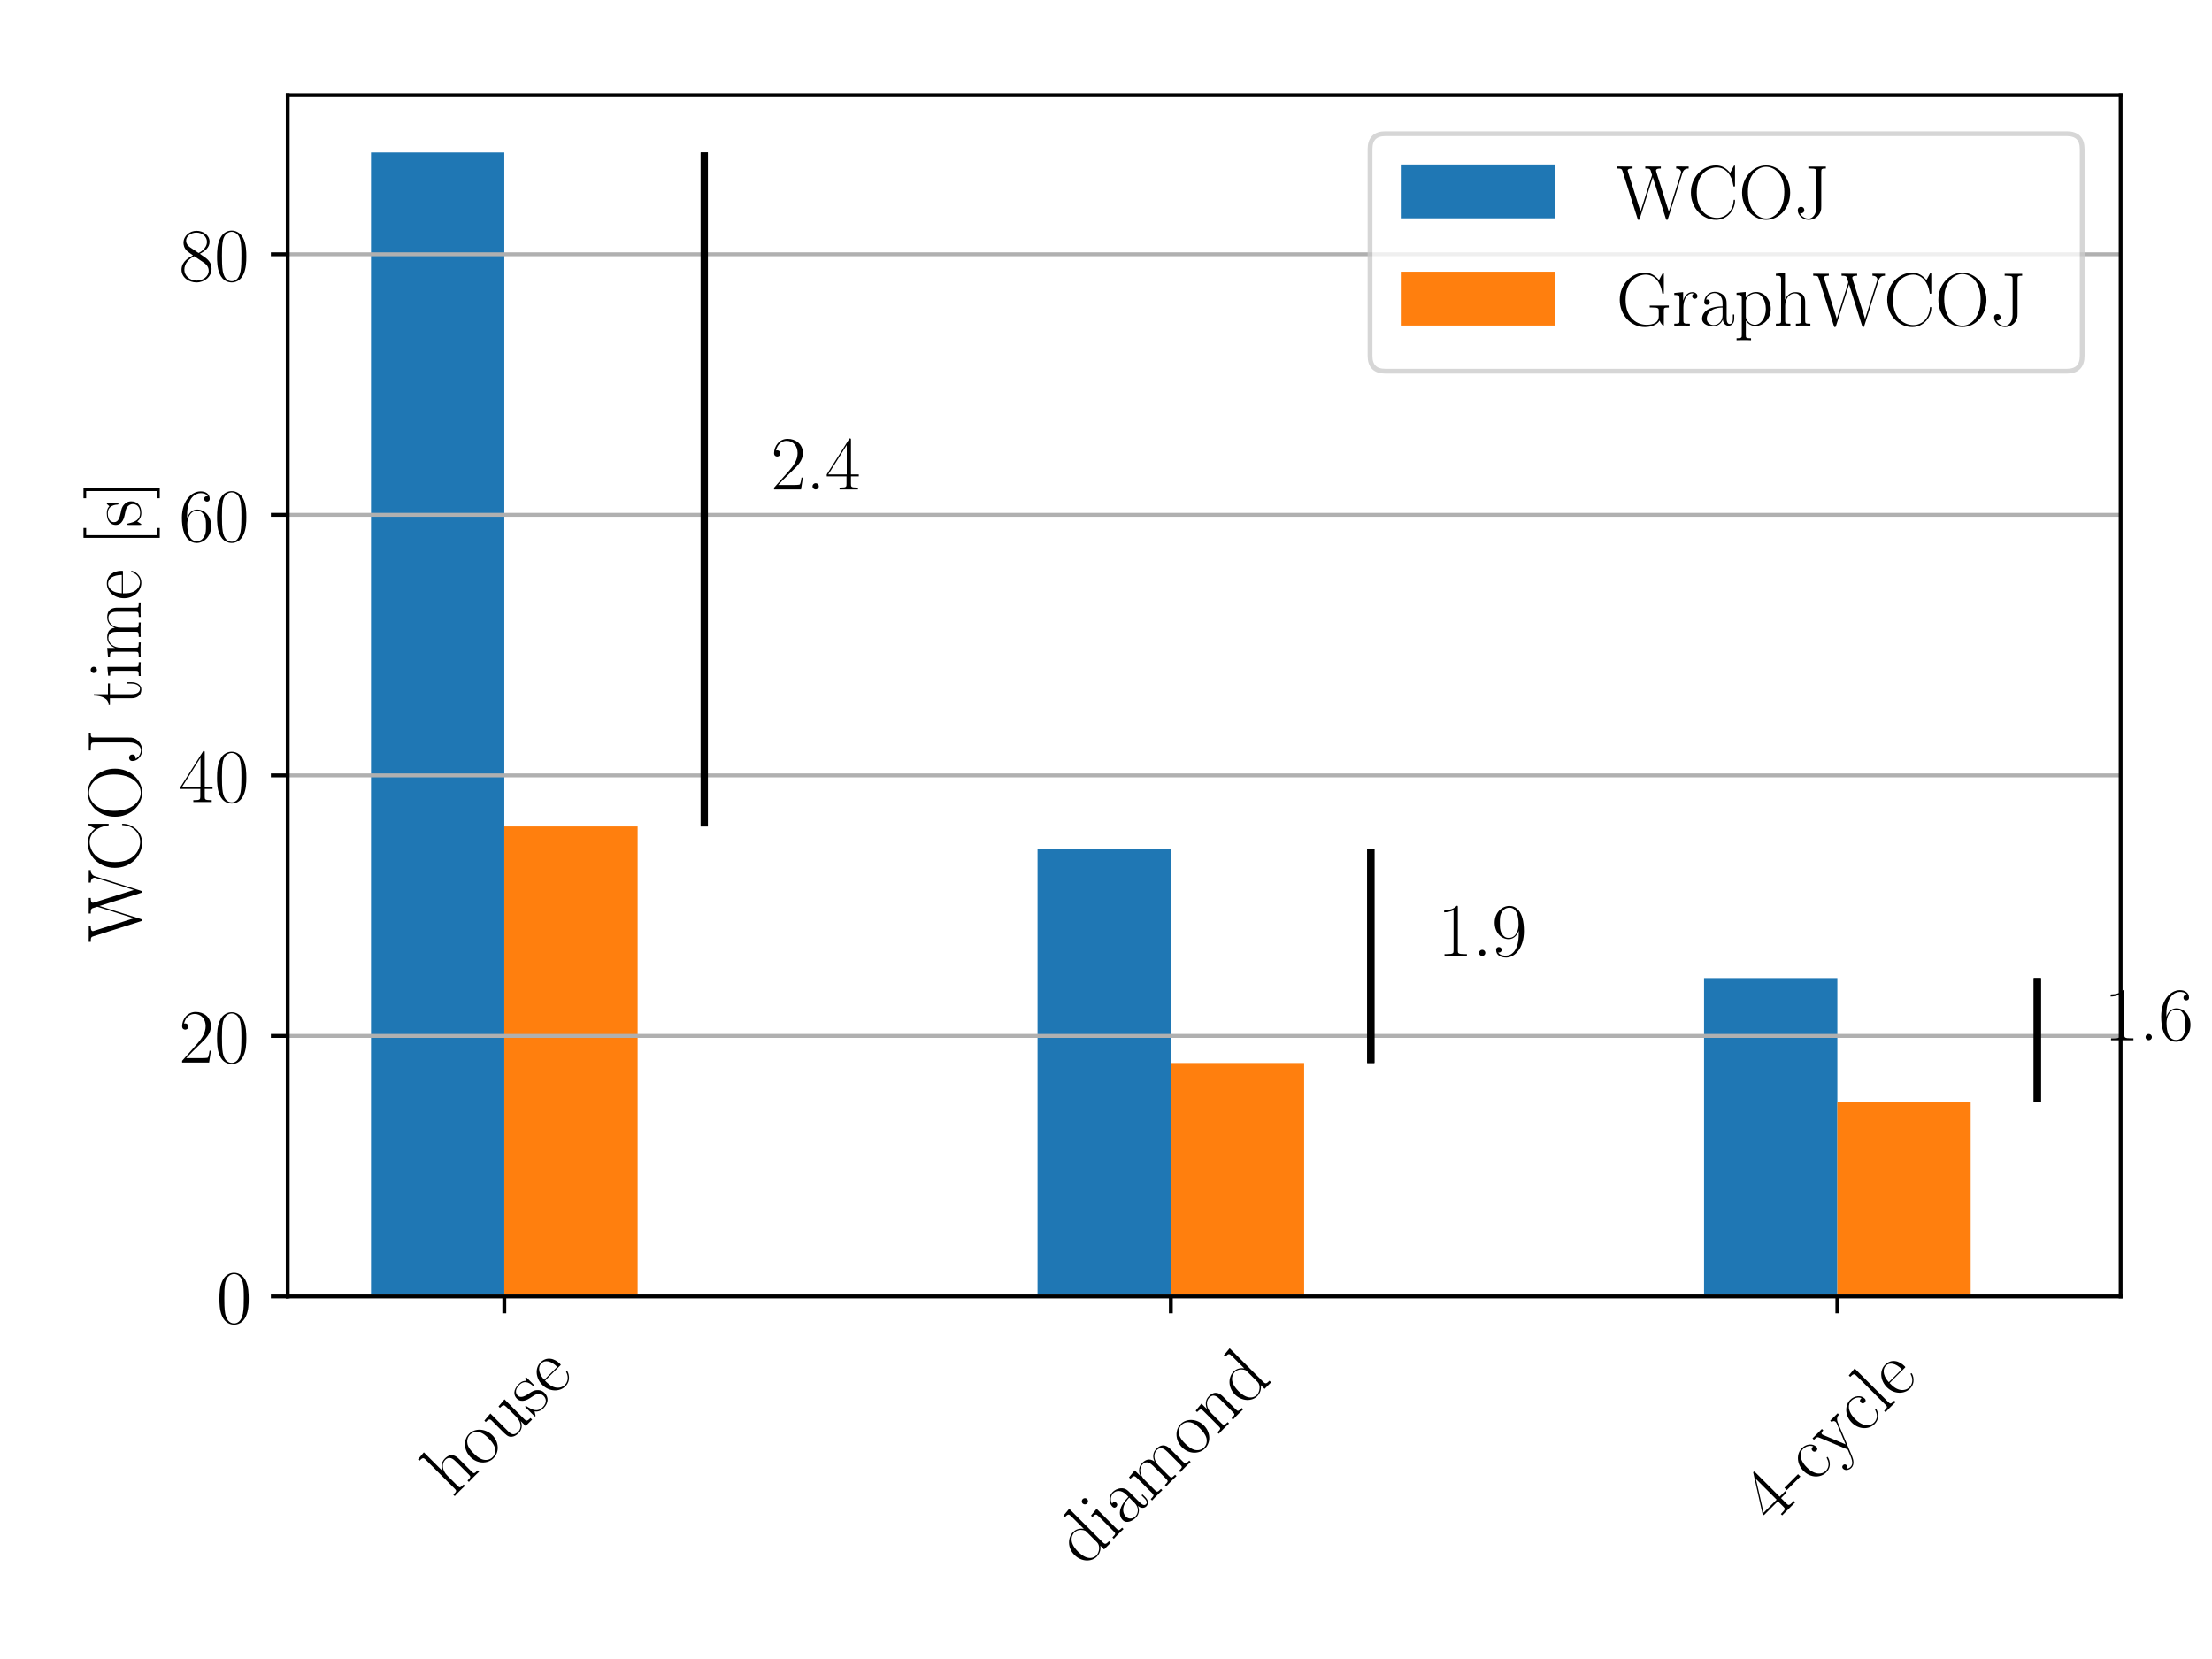
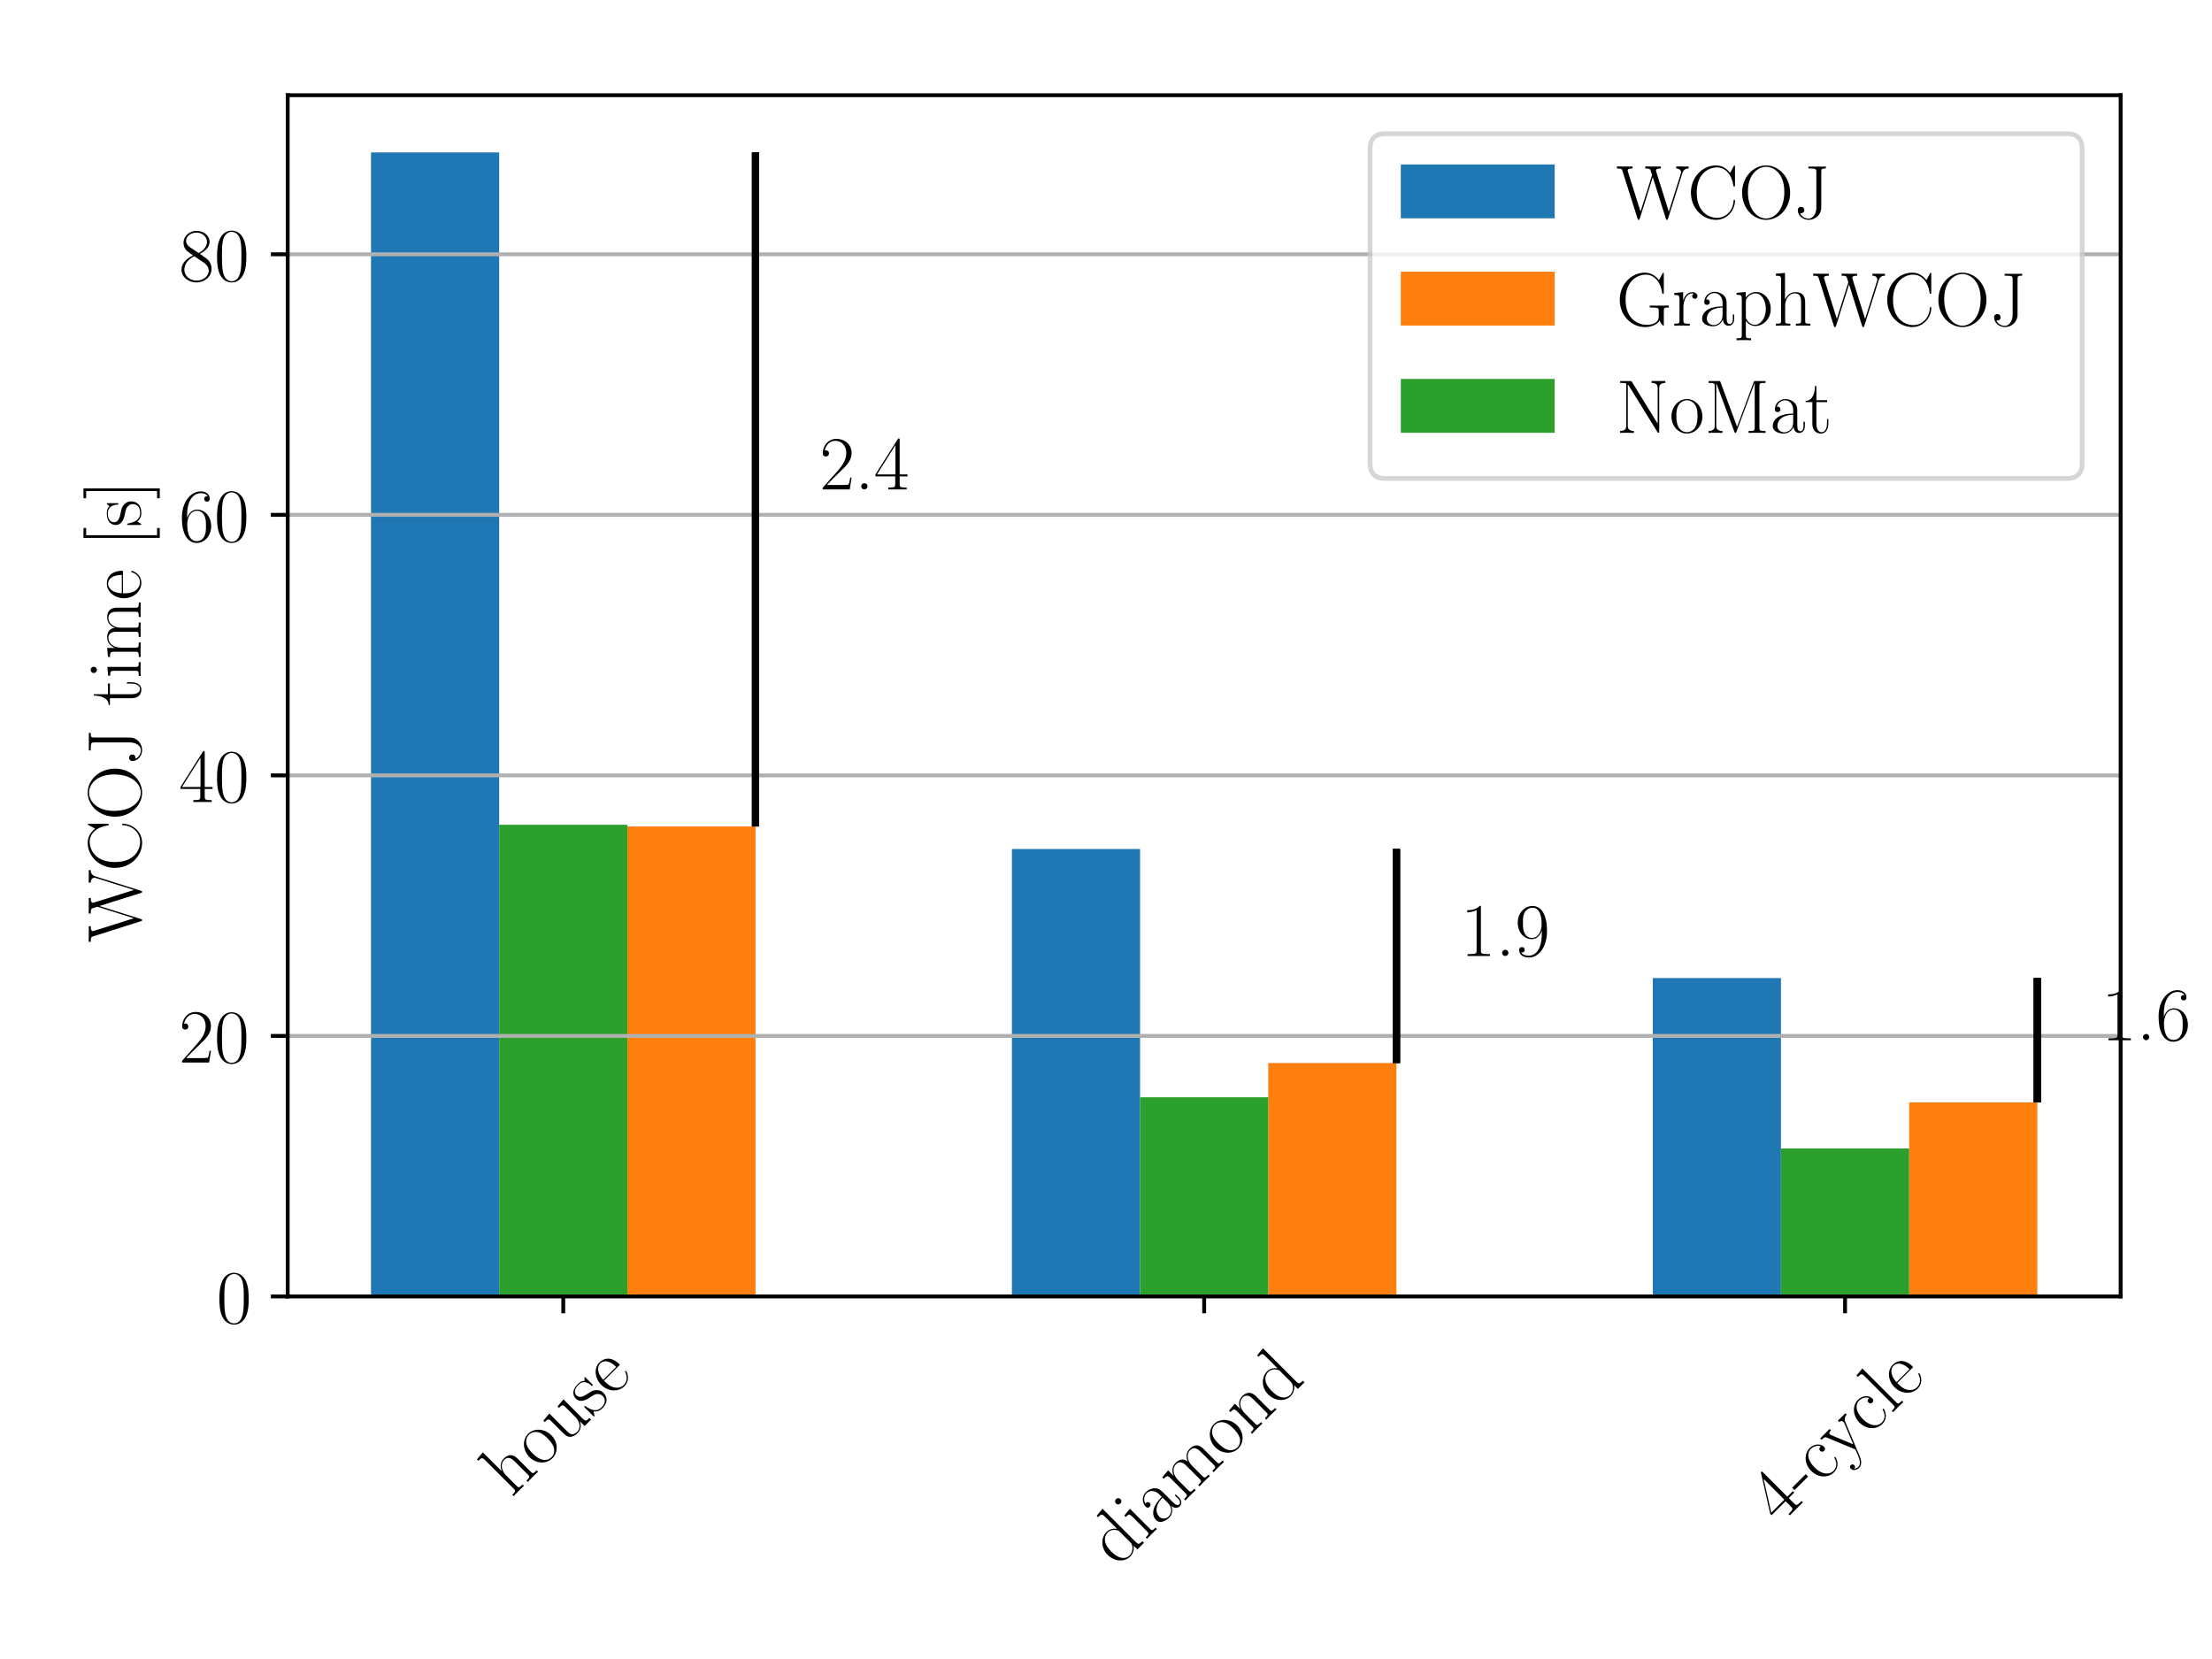
<svg xmlns="http://www.w3.org/2000/svg" xmlns:xlink="http://www.w3.org/1999/xlink" height="345pt" version="1.1" viewBox="0 0 460 345" width="460pt">
  <defs>
    <style type="text/css">
*{stroke-linecap:butt;stroke-linejoin:round;}
  </style>
  </defs>
  <g id="figure_1">
    <g id="patch_1">
      <path d="M 0 345.6  L 460.8 345.6  L 460.8 0  L 0 0  z " style="fill:#ffffff;" />
    </g>
    <g id="axes_1">
      <g id="patch_2">
        <path d="M 59.828 269.607  L 441 269.607  L 441 19.8  L 59.828 19.8  z " style="fill:#ffffff;" />
      </g>
      <g id="patch_3">
-         <path clip-path="url(#p8a0411152e)" d="M 104.876 269.607  L 77.154 269.607  L 77.154 31.696  L 104.876 31.696  z " style="fill:#1f77b4;" />
+         <path clip-path="url(#pb48a15c428)" d="M 77.154 269.607  L 103.81 269.607  L 103.81 31.696  L 77.154 31.696  z " style="fill:#1f77b4;" />
      </g>
      <g id="patch_4">
-         <path clip-path="url(#p8a0411152e)" d="M 243.484 269.607  L 215.762 269.607  L 215.762 176.55  L 243.484 176.55  z " style="fill:#1f77b4;" />
+         <path clip-path="url(#pb48a15c428)" d="M 210.431 269.607  L 237.086 269.607  L 237.086 176.55  L 210.431 176.55  z " style="fill:#1f77b4;" />
      </g>
      <g id="patch_5">
-         <path clip-path="url(#p8a0411152e)" d="M 382.092 269.607  L 354.37 269.607  L 354.37 203.397  L 382.092 203.397  z " style="fill:#1f77b4;" />
+         <path clip-path="url(#pb48a15c428)" d="M 343.708 269.607  L 370.363 269.607  L 370.363 203.397  L 343.708 203.397  z " style="fill:#1f77b4;" />
      </g>
      <g id="patch_6">
-         <path clip-path="url(#p8a0411152e)" d="M 104.876 269.607  L 132.597 269.607  L 132.597 171.864  L 104.876 171.864  z " style="fill:#ff7f0e;" />
+         <path clip-path="url(#pb48a15c428)" d="M 130.465 269.607  L 157.12 269.607  L 157.12 171.864  L 130.465 171.864  z " style="fill:#ff7f0e;" />
      </g>
      <g id="patch_7">
-         <path clip-path="url(#p8a0411152e)" d="M 243.484 269.607  L 271.205 269.607  L 271.205 221.061  L 243.484 221.061  z " style="fill:#ff7f0e;" />
+         <path clip-path="url(#pb48a15c428)" d="M 263.742 269.607  L 290.397 269.607  L 290.397 221.061  L 263.742 221.061  z " style="fill:#ff7f0e;" />
      </g>
      <g id="patch_8">
-         <path clip-path="url(#p8a0411152e)" d="M 382.092 269.607  L 409.813 269.607  L 409.813 229.242  L 382.092 229.242  z " style="fill:#ff7f0e;" />
+         <path clip-path="url(#pb48a15c428)" d="M 397.019 269.607  L 423.674 269.607  L 423.674 229.242  L 397.019 229.242  z " style="fill:#ff7f0e;" />
+       </g>
+       <g id="patch_9">
+         <path clip-path="url(#pb48a15c428)" d="M 103.81 269.607  L 130.465 269.607  L 130.465 171.512  L 103.81 171.512  z " style="fill:#2ca02c;" />
+       </g>
+       <g id="patch_10">
+         <path clip-path="url(#pb48a15c428)" d="M 237.086 269.607  L 263.742 269.607  L 263.742 228.186  L 237.086 228.186  z " style="fill:#2ca02c;" />
+       </g>
+       <g id="patch_11">
+         <path clip-path="url(#pb48a15c428)" d="M 370.363 269.607  L 397.019 269.607  L 397.019 238.832  L 370.363 238.832  z " style="fill:#2ca02c;" />
      </g>
      <g id="matplotlib.axis_1">
        <g id="xtick_1">
          <g id="line2d_1">
            <defs>
-               <path d="M 0 0  L 0 3.5  " id="m3e7f8348a6" style="stroke:#000000;stroke-width:0.8;" />
-             </defs>
-             <g>
-               <use style="stroke:#000000;stroke-width:0.8;" x="104.876" xlink:href="#m3e7f8348a6" y="269.607" />
+               <path d="M 0 0  L 0 3.5  " id="mecc194db5d" style="stroke:#000000;stroke-width:0.8;" />
+             </defs>
+             <g>
+               <use style="stroke:#000000;stroke-width:0.8;" x="117.137" xlink:href="#mecc194db5d" y="269.607" />
            </g>
          </g>
          <g id="text_1">
            <defs>
              <path d="M 41.5 30.203  C 41.5 35.297 40.5 43.594 28.703 43.594  C 20.5 43.594 16.5 37 15.297 33.703  L 15.203 33.703  L 15.203 68.688  L 3.297 67.594  L 3.297 65  C 9.203 65 10.094 64.406 10.094 59.641  L 10.094 6.656  C 10.094 2.875 9.703 2.391 3.297 2.391  L 3.297 -0.203  C 5.703 0 10.094 0 12.703 0  C 15.297 0 19.797 0 22.203 -0.203  L 22.203 2.391  C 15.797 2.391 15.406 2.781 15.406 6.688  L 15.406 25.906  C 15.406 35.109 21 42 28 42  C 35.406 42 36.203 35.406 36.203 30.594  L 36.203 6.688  C 36.203 2.875 35.797 2.391 29.406 2.391  L 29.406 -0.203  C 31.797 0 36.203 0 38.797 0  C 41.406 0 45.906 0 48.297 -0.203  L 48.297 2.391  C 41.906 2.391 41.5 2.781 41.5 6.688  z " id="CMR17-104" />
              <path d="M 43.094 21.188  C 43.094 34 33.797 44 22.906 44  C 12 44 2.703 34 2.703 21.188  C 2.703 8.609 12 -1 22.906 -1  C 33.797 -1 43.094 8.609 43.094 21.188  z M 22.906 0.797  C 18.203 0.797 14.203 3.594 11.906 7.5  C 9.406 11.984 9.094 17.594 9.094 22  C 9.094 26.203 9.297 31.406 11.906 35.906  C 13.906 39.203 17.797 42.406 22.906 42.406  C 27.406 42.406 31.203 39.906 33.594 36.406  C 36.703 31.703 36.703 25.109 36.703 22  C 36.703 18.094 36.5 12.109 33.797 7.297  C 31 2.703 26.703 0.797 22.906 0.797  z " id="CMR17-111" />
              <path d="M 29.406 42.078  L 29.406 39.5  C 35.297 39.5 36.203 38.891 36.203 34.156  L 36.203 16.125  C 36.203 7.812 31.703 0.594 24.297 0.594  C 16.094 0.594 15.406 5.438 15.406 10.594  L 15.406 43.172  L 3.297 42.078  L 3.297 39.5  C 7.297 39.5 10 39.5 10.094 35.531  L 10.094 16.531  C 10.094 9.891 10.094 5.641 12.703 2.859  C 14 1.578 16.5 -1 23.703 -1  C 32.203 -1 35.5 5.891 36.297 7.906  L 36.406 7.906  L 36.406 -0.984  L 48.297 -0.984  L 48.297 2  C 42.406 2 41.5 2.594 41.5 7.391  L 41.5 43.172  z " id="CMR17-117" />
              <path d="M 30.906 42.141  C 30.906 43.953 30.797 44.047 30.203 44.047  C 29.797 44.047 29.703 43.953 28.5 42.453  C 28.203 42.047 27.297 41.031 27 40.641  C 23.797 44.047 19.297 44.047 17.594 44.047  C 6.5 44.047 2.5 38.234 2.5 32.438  C 2.5 23.406 12.703 21.328 15.594 20.703  C 21.906 19.422 24.094 19.016 26.203 17.203  C 27.5 16.016 29.703 13.812 29.703 10.219  C 29.703 6 27.297 0.594 18.094 0.594  C 9.406 0.594 6.297 7.188 4.5 15.953  C 4.203 17.344 4.203 17.453 3.406 17.453  C 2.594 17.453 2.5 17.344 2.5 15.359  L 2.5 0.984  C 2.5 -0.797 2.594 -0.906 3.203 -0.906  C 3.703 -0.906 3.797 -0.797 4.297 0  C 4.906 0.891 6.406 3.297 7 4.312  C 9 1.609 12.5 -1 18.094 -1  C 28 -1 33.297 4.422 33.297 12.25  C 33.297 17.375 30.594 20.078 29.297 21.281  C 26.297 24.391 22.797 25.094 18.594 25.891  C 13.094 27.109 6.094 28.516 6.094 34.641  C 6.094 37.234 7.5 42.766 17.594 42.766  C 28.297 42.766 28.906 32.719 29.094 29.5  C 29.203 29 29.703 28.891 30 28.891  C 30.906 28.891 30.906 29.203 30.906 30.906  z " id="CMR17-115" />
              <path d="M 38.094 23  C 38.5 23.406 38.5 23.609 38.5 24.625  C 38.5 34.969 33.094 44 21.703 44  C 11.094 44 2.703 33.891 2.703 21.609  C 2.703 8.609 12.203 -1 22.797 -1  C 34 -1 38.406 9.484 38.406 11.562  C 38.406 12.25 37.797 12.25 37.594 12.25  C 36.906 12.25 36.797 12.047 36.406 10.875  C 34.203 4.141 28.703 0.797 23.5 0.797  C 19.203 0.797 14.906 3.172 12.203 7.5  C 9.094 12.547 9.094 18.375 9.094 23  z M 9.203 24.5  C 9.906 39.141 17.594 42.406 21.594 42.406  C 28.406 42.406 33 35.891 33.094 24.5  z " id="CMR17-101" />
            </defs>
-             <g transform="translate(94.17392 311.4743)rotate(-45)scale(0.16 -0.16)">
+             <g transform="translate(106.4354 311.4743)rotate(-45)scale(0.16 -0.16)">
              <use transform="scale(0.996264)" xlink:href="#CMR17-104" />
              <use transform="translate(50.89537 0)scale(0.996264)" xlink:href="#CMR17-111" />
              <use transform="translate(96.58585 0)scale(0.996264)" xlink:href="#CMR17-117" />
              <use transform="translate(147.4812 0)scale(0.996264)" xlink:href="#CMR17-115" />
              <use transform="translate(183.2826 0)scale(0.996264)" xlink:href="#CMR17-101" />
            </g>
          </g>
        </g>
        <g id="xtick_2">
          <g id="line2d_2">
            <g>
-               <use style="stroke:#000000;stroke-width:0.8;" x="243.484" xlink:href="#m3e7f8348a6" y="269.607" />
+               <use style="stroke:#000000;stroke-width:0.8;" x="250.414" xlink:href="#mecc194db5d" y="269.607" />
            </g>
          </g>
          <g id="text_2">
            <defs>
              <path d="M 29.203 67.594  L 29.203 65  C 35.094 65 36 64.406 36 59.688  L 36 36.641  C 35.594 37.141 31.5 43.594 23.406 43.594  C 13.203 43.594 3.297 34.5 3.297 21.312  C 3.297 8.203 12.594 -1 22.406 -1  C 30.906 -1 35.297 5.266 35.797 5.938  L 35.797 -0.984  L 47.906 -0.984  L 47.906 2  C 42 2 41.094 2.594 41.094 7.391  L 41.094 68.688  z M 35.797 11.797  C 35.797 8.797 34 6.094 31.703 4.094  C 28.297 1.094 24.906 0.594 23 0.594  C 20.094 0.594 9.703 2.094 9.703 21.188  C 9.703 40.812 21.297 42 23.906 42  C 28.5 42 32.203 39.406 34.5 35.797  C 35.797 33.703 35.797 33.406 35.797 31.609  z " id="CMR17-100" />
              <path d="M 15.5 61.078  C 15.5 63.266 13.703 65.156 11.406 65.156  C 9.203 65.156 7.297 63.375 7.297 61.078  C 7.297 58.891 9.094 57 11.406 57  C 13.594 57 15.5 58.797 15.5 61.078  z M 3.797 42.281  L 3.797 39.703  C 9.406 39.703 10.203 39.094 10.203 34.328  L 10.203 6.672  C 10.203 2.875 9.797 2.391 3.406 2.391  L 3.406 -0.203  C 5.797 0 10.094 0 12.594 0  C 15 0 19.094 0 21.406 -0.203  L 21.406 2.391  C 15.5 2.391 15.297 2.984 15.297 6.562  L 15.297 43.375  z " id="CMR17-105" />
              <path d="M 36 25.828  C 36 32.375 36 35.844 31.797 39.734  C 28.094 43 23.797 44 20.406 44  C 12.5 44 6.797 37.609 6.797 30.797  C 6.797 27 9.797 27 10.406 27  C 11.703 27 14 27.781 14 30.531  C 14 33 12.094 34.078 10.406 34.078  C 10 34.078 9.5 33.969 9.203 33.875  C 11.297 40.5 16.703 42.406 20.203 42.406  C 25.203 42.406 30.703 37.953 30.703 29.453  L 30.703 25  C 24.797 25 17.703 24.203 12.094 21.203  C 5.797 17.703 4 12.703 4 8.906  C 4 1.203 13 -1 18.297 -1  C 23.797 -1 28.906 2.172 31.094 7.984  C 31.297 3.641 34.094 -0.281 38.5 -0.281  C 40.594 -0.281 45.906 1.094 45.906 8.859  L 45.906 14.375  L 44.094 14.375  L 44.094 8.781  C 44.094 2.781 41.406 2 40.094 2  C 36 2 36 7.156 36 11.531  z M 30.703 13.594  C 30.703 4.953 24.5 0.594 19 0.594  C 14 0.594 10.094 4.297 10.094 8.906  C 10.094 11.891 11.406 17.188 17.203 20.391  C 22 23.094 27.5 23.5 30.703 23.5  z " id="CMR17-97" />
              <path d="M 67.594 30.203  C 67.594 35.188 66.703 43.594 54.797 43.594  C 48 43.594 43.297 39 41.5 33.609  L 41.406 33.609  C 40.203 41.812 34.297 43.594 28.703 43.594  C 20.797 43.594 16.703 37.5 15.203 33.5  L 15.094 33.5  L 15.094 43.594  L 3.297 42.5  L 3.297 39.906  C 9.203 39.906 10.094 39.297 10.094 34.5  L 10.094 6.688  C 10.094 2.875 9.703 2.391 3.297 2.391  L 3.297 -0.203  C 5.703 0 10.094 0 12.703 0  C 15.297 0 19.797 0 22.203 -0.203  L 22.203 2.391  C 15.797 2.391 15.406 2.781 15.406 6.688  L 15.406 25.906  C 15.406 35.109 21 42 28 42  C 35.406 42 36.203 35.406 36.203 30.594  L 36.203 6.688  C 36.203 2.875 35.797 2.391 29.406 2.391  L 29.406 -0.203  C 31.797 0 36.203 0 38.797 0  C 41.406 0 45.906 0 48.297 -0.203  L 48.297 2.391  C 41.906 2.391 41.5 2.781 41.5 6.688  L 41.5 25.906  C 41.5 35.109 47.094 42 54.094 42  C 61.5 42 62.297 35.406 62.297 30.594  L 62.297 6.688  C 62.297 2.875 61.906 2.391 55.5 2.391  L 55.5 -0.203  C 57.906 0 62.297 0 64.906 0  C 67.5 0 72 0 74.406 -0.203  L 74.406 2.391  C 68 2.391 67.594 2.781 67.594 6.688  z " id="CMR17-109" />
              <path d="M 41.5 30.203  C 41.5 35.297 40.5 43.594 28.703 43.594  C 20.797 43.594 16.703 37.5 15.203 33.5  L 15.094 33.5  L 15.094 43.594  L 3.297 42.5  L 3.297 39.906  C 9.203 39.906 10.094 39.297 10.094 34.5  L 10.094 6.688  C 10.094 2.875 9.703 2.391 3.297 2.391  L 3.297 -0.203  C 5.703 0 10.094 0 12.703 0  C 15.297 0 19.797 0 22.203 -0.203  L 22.203 2.391  C 15.797 2.391 15.406 2.781 15.406 6.688  L 15.406 25.906  C 15.406 35.109 21 42 28 42  C 35.406 42 36.203 35.406 36.203 30.594  L 36.203 6.688  C 36.203 2.875 35.797 2.391 29.406 2.391  L 29.406 -0.203  C 31.797 0 36.203 0 38.797 0  C 41.406 0 45.906 0 48.297 -0.203  L 48.297 2.391  C 41.906 2.391 41.5 2.781 41.5 6.688  z " id="CMR17-110" />
            </defs>
-             <g transform="translate(225.4548 326.1283)rotate(-45)scale(0.16 -0.16)">
+             <g transform="translate(232.3852 326.1283)rotate(-45)scale(0.16 -0.16)">
              <use transform="scale(0.996264)" xlink:href="#CMR17-100" />
              <use transform="translate(50.89537 0)scale(0.996264)" xlink:href="#CMR17-105" />
              <use transform="translate(75.76643 0)scale(0.996264)" xlink:href="#CMR17-97" />
              <use transform="translate(121.4569 0)scale(0.996264)" xlink:href="#CMR17-109" />
              <use transform="translate(198.3765 0)scale(0.996264)" xlink:href="#CMR17-111" />
              <use transform="translate(244.067 0)scale(0.996264)" xlink:href="#CMR17-110" />
              <use transform="translate(294.9623 0)scale(0.996264)" xlink:href="#CMR17-100" />
            </g>
          </g>
        </g>
        <g id="xtick_3">
          <g id="line2d_3">
            <g>
-               <use style="stroke:#000000;stroke-width:0.8;" x="382.092" xlink:href="#m3e7f8348a6" y="269.607" />
+               <use style="stroke:#000000;stroke-width:0.8;" x="383.691" xlink:href="#mecc194db5d" y="269.607" />
            </g>
          </g>
          <g id="text_3">
            <defs>
              <path d="M 33.594 64.406  C 33.594 66.5 33.5 66.5 31.703 66.5  L 2 19.594  L 2 17  L 27.797 17  L 27.797 7.141  C 27.797 3.5 27.594 2.5 20.594 2.5  L 18.703 2.5  L 18.703 0  C 21.906 0 27.297 0 30.703 0  C 34.094 0 39.5 0 42.703 0  L 42.703 2.5  L 40.797 2.5  C 33.797 2.5 33.594 3.5 33.594 7.141  L 33.594 17  L 43.797 17  L 43.797 19.594  L 33.594 19.594  z M 28.094 57.859  L 28.094 19.594  L 4 19.594  z " id="CMR17-52" />
              <path d="M 25.5 19  L 25.5 23.375  L 0.406 23.375  L 0.406 19  z " id="CMR17-45" />
              <path d="M 34.906 35  C 33 35 30.203 35 30.203 31.516  C 30.203 28.719 32.5 27.922 33.797 27.922  C 34.5 27.922 37.406 28.234 37.406 31.625  C 37.406 38.547 30.594 43.797 22.906 43.797  C 12.297 43.797 3.297 34.031 3.297 21.297  C 3.297 8.062 12.703 -1 22.906 -1  C 35.297 -1 38.406 10.578 38.406 11.688  C 38.406 12.094 38.297 12.391 37.594 12.391  C 36.906 12.391 36.797 12.297 36.406 10.984  C 33.797 2.812 28.094 0.797 23.797 0.797  C 17.406 0.797 9.703 6.672 9.703 21.391  C 9.703 36.531 17.094 42 23 42  C 26.906 42 32.703 40.203 34.906 35  z " id="CMR17-99" />
              <path d="M 39 34.328  C 41.5 40.406 46 40.406 47.406 40.406  L 47.406 43  C 45.5 43 43 43 41.094 43  C 39 43 35.703 43 33.703 43.094  L 33.703 40.5  C 37.5 40.203 37.594 37.406 37.594 36.609  C 37.594 35.625 37.406 35.125 36.906 33.922  L 26 7.016  L 14.094 36.031  C 13.594 37.219 13.594 37.906 13.594 38.016  C 13.594 40.203 15.906 40.406 18.297 40.406  L 18.297 43.094  C 15.906 43 11.594 43 9.094 43  C 6.406 43 3.203 43 1 43.094  L 1 40.406  C 6.406 40.406 7 39.906 8.297 36.719  L 23.203 0.234  C 18.703 -11.531 16.094 -18.406 9.797 -18.406  C 8.703 -18.406 6.203 -18.109 4.406 -16.312  C 6.703 -16.109 7.703 -14.719 7.703 -13.016  C 7.703 -11.328 6.5 -9.828 4.5 -9.828  C 2.297 -9.828 1.203 -11.328 1.203 -13.125  C 1.203 -17.109 5.297 -20 9.797 -20  C 15.594 -20 19.203 -14.406 21.203 -9.438  z " id="CMR17-121" />
              <path d="M 15.297 68.688  L 3.406 67.594  L 3.406 65  C 9.297 65 10.203 64.406 10.203 59.641  L 10.203 6.656  C 10.203 2.875 9.797 2.391 3.406 2.391  L 3.406 -0.203  C 5.797 0 10.203 0 12.703 0  C 15.297 0 19.703 0 22.094 -0.203  L 22.094 2.391  C 15.703 2.391 15.297 2.781 15.297 6.656  z " id="CMR17-108" />
            </defs>
-             <g transform="translate(368.508 317.2378)rotate(-45)scale(0.16 -0.16)">
+             <g transform="translate(370.1073 317.2378)rotate(-45)scale(0.16 -0.16)">
              <use transform="scale(0.996264)" xlink:href="#CMR17-52" />
              <use transform="translate(45.69048 0)scale(0.996264)" xlink:href="#CMR17-45" />
              <use transform="translate(75.76644 0)scale(0.996264)" xlink:href="#CMR17-99" />
              <use transform="translate(116.2521 0)scale(0.996264)" xlink:href="#CMR17-121" />
              <use transform="translate(164.545 0)scale(0.996264)" xlink:href="#CMR17-99" />
              <use transform="translate(205.0307 0)scale(0.996264)" xlink:href="#CMR17-108" />
              <use transform="translate(229.9017 0)scale(0.996264)" xlink:href="#CMR17-101" />
            </g>
          </g>
        </g>
      </g>
      <g id="matplotlib.axis_2">
        <g id="ytick_1">
          <g id="line2d_4">
-             <path clip-path="url(#p8a0411152e)" d="M 59.828 269.607  L 441 269.607  " style="fill:none;stroke:#b0b0b0;stroke-linecap:square;stroke-width:0.8;" />
+             <path clip-path="url(#pb48a15c428)" d="M 59.828 269.607  L 441 269.607  " style="fill:none;stroke:#b0b0b0;stroke-linecap:square;stroke-width:0.8;" />
          </g>
          <g id="line2d_5">
            <defs>
-               <path d="M 0 0  L -3.5 0  " id="m2fddb8244b" style="stroke:#000000;stroke-width:0.8;" />
-             </defs>
-             <g>
-               <use style="stroke:#000000;stroke-width:0.8;" x="59.828" xlink:href="#m2fddb8244b" y="269.607" />
+               <path d="M 0 0  L -3.5 0  " id="m33b342d11f" style="stroke:#000000;stroke-width:0.8;" />
+             </defs>
+             <g>
+               <use style="stroke:#000000;stroke-width:0.8;" x="59.828" xlink:href="#m33b342d11f" y="269.607" />
            </g>
          </g>
          <g id="text_4">
            <defs>
              <path d="M 42 31.641  C 42 37.75 41.906 48.125 37.703 56.109  C 34 63.109 28.094 65.594 22.906 65.594  C 18.094 65.594 12 63.406 8.203 56.203  C 4.203 48.719 3.797 39.438 3.797 31.641  C 3.797 25.953 3.906 17.281 7 9.672  C 11.297 -0.609 19 -2 22.906 -2  C 27.5 -2 34.5 -0.109 38.594 9.375  C 41.594 16.281 42 24.359 42 31.641  z M 22.906 -0.406  C 16.5 -0.406 12.703 5.078 11.297 12.688  C 10.203 18.562 10.203 27.156 10.203 32.75  C 10.203 40.438 10.203 46.828 11.5 52.922  C 13.406 61.391 19 64 22.906 64  C 27 64 32.297 61.297 34.203 53.125  C 35.5 47.438 35.594 40.734 35.594 32.75  C 35.594 26.25 35.594 18.266 34.406 12.375  C 32.297 1.484 26.406 -0.406 22.906 -0.406  z " id="CMR17-48" />
            </defs>
            <g transform="translate(45.02421 275.1423)scale(0.16 -0.16)">
              <use transform="scale(0.996264)" xlink:href="#CMR17-48" />
            </g>
          </g>
        </g>
        <g id="ytick_2">
          <g id="line2d_6">
-             <path clip-path="url(#p8a0411152e)" d="M 59.828 215.426  L 441 215.426  " style="fill:none;stroke:#b0b0b0;stroke-linecap:square;stroke-width:0.8;" />
+             <path clip-path="url(#pb48a15c428)" d="M 59.828 215.426  L 441 215.426  " style="fill:none;stroke:#b0b0b0;stroke-linecap:square;stroke-width:0.8;" />
          </g>
          <g id="line2d_7">
            <g>
-               <use style="stroke:#000000;stroke-width:0.8;" x="59.828" xlink:href="#m2fddb8244b" y="215.426" />
+               <use style="stroke:#000000;stroke-width:0.8;" x="59.828" xlink:href="#m33b342d11f" y="215.426" />
            </g>
          </g>
          <g id="text_5">
            <defs>
              <path d="M 41.703 15.453  L 39.906 15.453  C 38.906 8.375 38.094 7.172 37.703 6.562  C 37.203 5.766 30 5.766 28.594 5.766  L 9.406 5.766  C 13 9.672 20 16.75 28.5 24.953  C 34.594 30.734 41.703 37.531 41.703 47.422  C 41.703 59.219 32.297 66 21.797 66  C 10.797 66 4.094 56.312 4.094 47.344  C 4.094 43.438 7 42.938 8.203 42.938  C 9.203 42.938 12.203 43.547 12.203 47.031  C 12.203 50.109 9.594 51 8.203 51  C 7.594 51 7 50.906 6.594 50.703  C 8.5 59.219 14.297 63.406 20.406 63.406  C 29.094 63.406 34.797 56.516 34.797 47.422  C 34.797 38.734 29.703 31.25 24 24.75  L 4.094 2.281  L 4.094 0  L 39.297 0  z " id="CMR17-50" />
            </defs>
            <g transform="translate(37.22022 220.9606)scale(0.16 -0.16)">
              <use transform="scale(0.996264)" xlink:href="#CMR17-50" />
              <use transform="translate(45.69048 0)scale(0.996264)" xlink:href="#CMR17-48" />
            </g>
          </g>
        </g>
        <g id="ytick_3">
          <g id="line2d_8">
-             <path clip-path="url(#p8a0411152e)" d="M 59.828 161.244  L 441 161.244  " style="fill:none;stroke:#b0b0b0;stroke-linecap:square;stroke-width:0.8;" />
+             <path clip-path="url(#pb48a15c428)" d="M 59.828 161.244  L 441 161.244  " style="fill:none;stroke:#b0b0b0;stroke-linecap:square;stroke-width:0.8;" />
          </g>
          <g id="line2d_9">
            <g>
-               <use style="stroke:#000000;stroke-width:0.8;" x="59.828" xlink:href="#m2fddb8244b" y="161.244" />
+               <use style="stroke:#000000;stroke-width:0.8;" x="59.828" xlink:href="#m33b342d11f" y="161.244" />
            </g>
          </g>
          <g id="text_6">
            <g transform="translate(37.22022 166.7789)scale(0.16 -0.16)">
              <use transform="scale(0.996264)" xlink:href="#CMR17-52" />
              <use transform="translate(45.69048 0)scale(0.996264)" xlink:href="#CMR17-48" />
            </g>
          </g>
        </g>
        <g id="ytick_4">
          <g id="line2d_10">
-             <path clip-path="url(#p8a0411152e)" d="M 59.828 107.062  L 441 107.062  " style="fill:none;stroke:#b0b0b0;stroke-linecap:square;stroke-width:0.8;" />
+             <path clip-path="url(#pb48a15c428)" d="M 59.828 107.062  L 441 107.062  " style="fill:none;stroke:#b0b0b0;stroke-linecap:square;stroke-width:0.8;" />
          </g>
          <g id="line2d_11">
            <g>
-               <use style="stroke:#000000;stroke-width:0.8;" x="59.828" xlink:href="#m2fddb8244b" y="107.062" />
+               <use style="stroke:#000000;stroke-width:0.8;" x="59.828" xlink:href="#m33b342d11f" y="107.062" />
            </g>
          </g>
          <g id="text_7">
            <defs>
              <path d="M 10.594 34  C 10.594 57.656 21.797 63 28.297 63  C 30.406 63 35.5 62.641 37.5 59  C 35.906 59 32.906 59 32.906 55.516  C 32.906 52.828 35.094 51.922 36.5 51.922  C 37.406 51.922 40.094 52.312 40.094 55.625  C 40.094 61.781 35.094 65.297 28.203 65.297  C 16.297 65.297 3.797 52.969 3.797 31  C 3.797 3.953 15.094 -2 23.094 -2  C 32.797 -2 42 6.672 42 20.047  C 42 32.516 33.906 41.594 23.703 41.594  C 17.594 41.594 13.094 37.609 10.594 30.625  z M 23.094 0.391  C 10.797 0.391 10.797 18.75 10.797 22.438  C 10.797 29.625 14.203 40 23.5 40  C 25.203 40 30.094 40 33.406 33.125  C 35.203 29.219 35.203 25.141 35.203 20.141  C 35.203 14.75 35.203 10.781 33.094 6.781  C 30.906 2.672 27.703 0.391 23.094 0.391  z " id="CMR17-54" />
            </defs>
            <g transform="translate(37.22022 112.5972)scale(0.16 -0.16)">
              <use transform="scale(0.996264)" xlink:href="#CMR17-54" />
              <use transform="translate(45.69048 0)scale(0.996264)" xlink:href="#CMR17-48" />
            </g>
          </g>
        </g>
        <g id="ytick_5">
          <g id="line2d_12">
-             <path clip-path="url(#p8a0411152e)" d="M 59.828 52.881  L 441 52.881  " style="fill:none;stroke:#b0b0b0;stroke-linecap:square;stroke-width:0.8;" />
+             <path clip-path="url(#pb48a15c428)" d="M 59.828 52.881  L 441 52.881  " style="fill:none;stroke:#b0b0b0;stroke-linecap:square;stroke-width:0.8;" />
          </g>
          <g id="line2d_13">
            <g>
-               <use style="stroke:#000000;stroke-width:0.8;" x="59.828" xlink:href="#m2fddb8244b" y="52.881" />
+               <use style="stroke:#000000;stroke-width:0.8;" x="59.828" xlink:href="#m33b342d11f" y="52.881" />
            </g>
          </g>
          <g id="text_8">
            <defs>
              <path d="M 27.203 35.375  C 33.5 38.547 39.906 43.328 39.906 50.984  C 39.906 60.016 31.094 65.297 23 65.297  C 13.906 65.297 5.906 58.734 5.906 49.688  C 5.906 47.203 6.5 42.922 10.406 39.141  C 11.406 38.156 15.594 35.172 18.297 33.281  C 13.797 30.984 3.297 25.531 3.297 14.594  C 3.297 4.359 13.094 -2 22.797 -2  C 33.5 -2 42.5 5.656 42.5 15.781  C 42.5 24.844 36.406 29.016 32.406 31.703  z M 14.094 44.094  C 13.297 44.594 9.297 47.672 9.297 52.359  C 9.297 58.422 15.594 63 22.797 63  C 30.703 63 36.5 57.438 36.5 50.969  C 36.5 41.703 26.094 36.422 25.594 36.422  C 25.5 36.422 25.406 36.422 24.594 37.031  z M 32.5 23.734  C 34 22.641 38.797 19.375 38.797 13.297  C 38.797 5.953 31.406 0.391 23 0.391  C 13.906 0.391 7 6.844 7 14.688  C 7 22.547 13.094 29.094 20 32.188  z " id="CMR17-56" />
            </defs>
            <g transform="translate(37.22022 58.41544)scale(0.16 -0.16)">
              <use transform="scale(0.996264)" xlink:href="#CMR17-56" />
              <use transform="translate(45.69048 0)scale(0.996264)" xlink:href="#CMR17-48" />
            </g>
          </g>
        </g>
        <g id="text_9">
          <defs>
            <path d="M 86.297 58.812  C 87.203 61.5 88.703 65 94.5 65  L 94.5 67.594  C 92.797 67.594 89.297 67.594 87.5 67.594  C 85 67.594 80.594 67.594 78.203 67.688  L 78.203 65  C 82.703 65 84.594 62.5 84.594 60.109  C 84.594 59.406 84.5 59.016 84.094 57.922  L 68.594 8.672  L 52.297 60.516  C 52 61.516 51.906 61.922 51.906 62.312  C 51.906 65 56.297 65 58.203 65  L 58.203 67.594  C 55.297 67.594 50.297 67.594 47.203 67.594  C 44.703 67.594 40.203 67.594 37.906 67.688  L 37.906 65  C 42.5 65 43.703 64.703 44.703 62.922  C 45.094 62.016 46.703 56.844 46.703 56.547  C 46.703 56.141 46.5 55.547 46.406 55.25  L 31.703 8.766  L 15.406 60.422  C 14.906 61.828 14.906 62.016 14.906 62.219  C 14.906 65 19.297 65 21.297 65  L 21.297 67.594  C 18.406 67.594 13.406 67.594 10.297 67.594  C 7.703 67.594 3.297 67.594 0.906 67.688  L 0.906 65  C 6.906 65 7.297 64.406 8.297 61.219  L 27.797 -0.312  C 28.297 -1.797 28.297 -2 29.203 -2  C 30 -2 30.297 -1.797 30.703 -0.406  L 47.703 53.641  L 64.703 -0.406  C 65.094 -1.797 65.406 -2 66.203 -2  C 67.094 -2 67.094 -1.797 67.594 -0.312  z " id="CMR17-87" />
            <path d="M 62.094 67.016  C 62.094 68.797 62 68.906 61.406 68.906  C 61 68.906 60.906 68.797 60.203 67.609  L 55.797 59.25  C 50.906 65.422 44.906 69 37.203 69  C 20.094 69 4.594 54 4.594 33.562  C 4.594 12.906 20.094 -2 37.297 -2  C 52.594 -2 62.094 11.406 62.094 22.828  C 62.094 23.812 62.094 24.219 61.203 24.219  C 60.406 24.219 60.406 23.922 60.297 23.031  C 59.5 9.141 49.5 0.594 38.703 0.594  C 28.5 0.594 12.203 7.734 12.203 33.547  C 12.203 59.453 28.797 66.406 38.5 66.406  C 49.797 66.406 58 56.688 59.906 42.891  C 60.094 41.688 60.094 41.484 61 41.484  C 62.094 41.484 62.094 41.688 62.094 43.484  z " id="CMR17-67" />
            <path d="M 67.297 33.359  C 67.297 53.703 52.594 69 36 69  C 19 69 4.594 53.5 4.594 33.359  C 4.594 13.203 19.203 -2 35.906 -2  C 53 -2 67.297 13.5 67.297 33.359  z M 36 -0.203  C 24.594 -0.203 12.203 11.109 12.203 34.641  C 12.203 58.062 25.797 67.203 35.906 67.203  C 46.5 67.203 59.703 57.781 59.703 34.641  C 59.703 10.719 47 -0.203 36 -0.203  z " id="CMR17-79" />
            <path d="M 29.5 14.219  C 29.5 5.062 24.5 -0.406 19.406 -0.406  C 16.797 -0.406 10.797 0.766 8.203 6.734  C 8.594 6.641 9.094 6.531 9.5 6.531  C 11.406 6.531 13.797 7.828 13.797 10.812  C 13.797 13.203 12.094 15 9.594 15  C 7.203 15 5.297 13.516 5.297 10.656  C 5.297 4.031 11.406 -2 19.594 -2  C 27.406 -2 34.594 3.578 35.797 11.938  C 35.906 12.641 35.906 12.828 35.906 16.219  L 35.906 58.047  C 35.906 59.734 35.906 62.516 36.094 63.109  C 36.5 65 38.797 65 41.906 65  L 41.906 67.5  C 41.703 67.5 34.594 67.5 32.094 67.5  C 27.906 67.5 23.297 67.5 19.094 67.5  L 19.094 65  L 21.5 65  C 29.297 65 29.5 63.906 29.5 60.328  z " id="CMR17-74" />
            <path d="M 15.094 40  L 29.094 40  L 29.094 42.578  L 15.094 42.578  L 15.094 61  L 13.297 61  C 13.094 50.703 9.594 41.688 1.094 41.688  L 1.094 40  L 9.797 40  L 9.797 12.047  C 9.797 10.156 9.797 -1 21.406 -1  C 27.297 -1 30.703 4.781 30.703 12.141  L 30.703 17.812  L 28.906 17.812  L 28.906 12.234  C 28.906 5.375 26.203 0.797 22 0.797  C 19.094 0.797 15.094 2.781 15.094 11.844  z " id="CMR17-116" />
            <path d="M 23.5 -25  L 23.5 -21.516  L 14.094 -21.516  L 14.094 71  L 23.5 71  L 23.5 74.484  L 10.594 74.484  L 10.594 -25  z " id="CMR17-91" />
            <path d="M 14.297 74.484  L 1.406 74.484  L 1.406 71  L 10.797 71  L 10.797 -21.516  L 1.406 -21.516  L 1.406 -25  L 14.297 -25  z " id="CMR17-93" />
          </defs>
          <g transform="translate(29.23517 196.0108)rotate(-90)scale(0.16 -0.16)">
            <use transform="scale(0.996264)" xlink:href="#CMR17-87" />
            <use transform="translate(92.4942 0)scale(0.996264)" xlink:href="#CMR17-67" />
            <use transform="translate(159.0041 0)scale(0.996264)" xlink:href="#CMR17-79" />
            <use transform="translate(230.7189 0)scale(0.996264)" xlink:href="#CMR17-74" />
            <use transform="translate(307.7666 0)scale(0.996264)" xlink:href="#CMR17-116" />
            <use transform="translate(343.0474 0)scale(0.996264)" xlink:href="#CMR17-105" />
            <use transform="translate(367.9184 0)scale(0.996264)" xlink:href="#CMR17-109" />
            <use transform="translate(444.838 0)scale(0.996264)" xlink:href="#CMR17-101" />
            <use transform="translate(515.3997 0)scale(0.996264)" xlink:href="#CMR17-91" />
            <use transform="translate(540.2707 0)scale(0.996264)" xlink:href="#CMR17-115" />
            <use transform="translate(576.0721 0)scale(0.996264)" xlink:href="#CMR17-93" />
          </g>
        </g>
      </g>
      <g id="LineCollection_1">
-         <path clip-path="url(#p8a0411152e)" d="M 146.458 171.864  L 146.458 31.696  " style="fill:none;stroke:#000000;stroke-width:1.5;" />
-         <path clip-path="url(#p8a0411152e)" d="M 285.066 221.061  L 285.066 176.55  " style="fill:none;stroke:#000000;stroke-width:1.5;" />
-         <path clip-path="url(#p8a0411152e)" d="M 423.674 229.242  L 423.674 203.397  " style="fill:none;stroke:#000000;stroke-width:1.5;" />
+         <path clip-path="url(#pb48a15c428)" d="M 157.12 171.864  L 157.12 31.696  " style="fill:none;stroke:#000000;stroke-width:1.5;" />
+         <path clip-path="url(#pb48a15c428)" d="M 290.397 221.061  L 290.397 176.55  " style="fill:none;stroke:#000000;stroke-width:1.5;" />
+         <path clip-path="url(#pb48a15c428)" d="M 423.674 229.242  L 423.674 203.397  " style="fill:none;stroke:#000000;stroke-width:1.5;" />
      </g>
      <g id="LineCollection_2">
-         <path clip-path="url(#p8a0411152e)" d="M 146.458 171.864  L 146.458 31.696  " style="fill:none;stroke:#000000;stroke-width:1.5;" />
-         <path clip-path="url(#p8a0411152e)" d="M 285.066 221.061  L 285.066 176.55  " style="fill:none;stroke:#000000;stroke-width:1.5;" />
-         <path clip-path="url(#p8a0411152e)" d="M 423.674 229.242  L 423.674 203.397  " style="fill:none;stroke:#000000;stroke-width:1.5;" />
-       </g>
-       <g id="patch_9">
+         <path clip-path="url(#pb48a15c428)" d="M 157.12 171.864  L 157.12 31.696  " style="fill:none;stroke:#000000;stroke-width:1.5;" />
+         <path clip-path="url(#pb48a15c428)" d="M 290.397 221.061  L 290.397 176.55  " style="fill:none;stroke:#000000;stroke-width:1.5;" />
+         <path clip-path="url(#pb48a15c428)" d="M 423.674 229.242  L 423.674 203.397  " style="fill:none;stroke:#000000;stroke-width:1.5;" />
+       </g>
+       <g id="LineCollection_3">
+         <path clip-path="url(#pb48a15c428)" d="M 157.12 171.864  L 157.12 31.696  " style="fill:none;stroke:#000000;stroke-width:1.5;" />
+         <path clip-path="url(#pb48a15c428)" d="M 290.397 221.061  L 290.397 176.55  " style="fill:none;stroke:#000000;stroke-width:1.5;" />
+         <path clip-path="url(#pb48a15c428)" d="M 423.674 229.242  L 423.674 203.397  " style="fill:none;stroke:#000000;stroke-width:1.5;" />
+       </g>
+       <g id="patch_12">
        <path d="M 59.828 269.607  L 59.828 19.8  " style="fill:none;stroke:#000000;stroke-linecap:square;stroke-linejoin:miter;stroke-width:0.8;" />
      </g>
-       <g id="patch_10">
+       <g id="patch_13">
        <path d="M 441 269.607  L 441 19.8  " style="fill:none;stroke:#000000;stroke-linecap:square;stroke-linejoin:miter;stroke-width:0.8;" />
      </g>
-       <g id="patch_11">
+       <g id="patch_14">
        <path d="M 59.828 269.607  L 441 269.607  " style="fill:none;stroke:#000000;stroke-linecap:square;stroke-linejoin:miter;stroke-width:0.8;" />
      </g>
-       <g id="patch_12">
+       <g id="patch_15">
        <path d="M 59.828 19.8  L 441 19.8  " style="fill:none;stroke:#000000;stroke-linecap:square;stroke-linejoin:miter;stroke-width:0.8;" />
      </g>
      <g id="text_10">
        <defs>
          <path d="M 16.594 4.078  C 16.594 6.562 14.594 8.156 12.5 8.156  C 10.5 8.156 8.406 6.562 8.406 4.078  C 8.406 1.594 10.406 0 12.5 0  C 14.5 0 16.594 1.594 16.594 4.078  z " id="CMR17-46" />
        </defs>
-         <g transform="translate(160.3189 101.7796)scale(0.16 -0.16)">
+         <g transform="translate(170.448 101.7796)scale(0.16 -0.16)">
          <use transform="scale(0.996264)" xlink:href="#CMR17-50" />
          <use transform="translate(45.69048 0)scale(0.996264)" xlink:href="#CMR17-46" />
          <use transform="translate(70.56154 0)scale(0.996264)" xlink:href="#CMR17-52" />
        </g>
      </g>
      <g id="text_11">
        <defs>
          <path d="M 26.594 63.406  C 26.594 65.5 26.5 65.5 25.094 65.5  C 21.203 61.188 15.297 59.797 9.703 59.797  C 9.406 59.797 8.906 59.797 8.797 59.5  C 8.703 59.297 8.703 59.094 8.703 57  C 11.797 57 17 57.594 21 59.984  L 21 7.203  C 21 3.688 20.797 2.5 12.203 2.5  L 9.203 2.5  L 9.203 0  C 14 0 19 0 23.797 0  C 28.594 0 33.594 0 38.406 0  L 38.406 2.5  L 35.406 2.5  C 26.797 2.5 26.594 3.594 26.594 7.156  z " id="CMR17-49" />
          <path d="M 35.203 29.125  C 35.203 7.25 26.094 0.484 18.594 0.484  C 16.297 0.484 10.703 0.484 8.406 4.594  C 11 4.188 12.906 5.578 12.906 8.094  C 12.906 10.812 10.703 11.703 9.297 11.703  C 8.406 11.703 5.703 11.297 5.703 7.906  C 5.703 1.109 11.594 -2 18.797 -2  C 30.297 -2 42 10.531 42 32.391  C 42 59.641 30.797 65.297 23.203 65.297  C 13.297 65.297 3.797 56.688 3.797 43.406  C 3.797 31.109 11.906 22 22.094 22  C 30.5 22 34.203 29.734 35.203 33  z M 22.297 23.594  C 19.594 23.594 15.797 24.094 12.703 30.031  C 10.594 33.891 10.594 38.453 10.594 43.297  C 10.594 49.156 10.594 53.203 13.406 57.562  C 14.797 59.641 17.406 63 23.203 63  C 35 63 35 45.078 35 41.125  C 35 34.094 31.797 23.594 22.297 23.594  z " id="CMR17-57" />
        </defs>
-         <g transform="translate(298.9269 198.8055)scale(0.16 -0.16)">
+         <g transform="translate(303.7248 198.8055)scale(0.16 -0.16)">
          <use transform="scale(0.996264)" xlink:href="#CMR17-49" />
          <use transform="translate(45.69048 0)scale(0.996264)" xlink:href="#CMR17-46" />
          <use transform="translate(70.56154 0)scale(0.996264)" xlink:href="#CMR17-57" />
        </g>
      </g>
      <g id="text_12">
-         <g transform="translate(437.5348 216.3198)scale(0.16 -0.16)">
+         <g transform="translate(437.0017 216.3198)scale(0.16 -0.16)">
          <use transform="scale(0.996264)" xlink:href="#CMR17-49" />
          <use transform="translate(45.69048 0)scale(0.996264)" xlink:href="#CMR17-46" />
          <use transform="translate(70.56154 0)scale(0.996264)" xlink:href="#CMR17-54" />
        </g>
      </g>
      <g id="legend_1">
-         <g id="patch_13">
-           <path d="M 288.105 77.199  L 429.8 77.199  Q 433 77.199 433 73.999  L 433 31  Q 433 27.8 429.8 27.8  L 288.105 27.8  Q 284.905 27.8 284.905 31  L 284.905 73.999  Q 284.905 77.199 288.105 77.199  z " style="fill:#ffffff;opacity:0.8;stroke:#cccccc;stroke-linejoin:miter;" />
-         </g>
-         <g id="patch_14">
+         <g id="patch_16">
+           <path d="M 288.105 99.498  L 429.8 99.498  Q 433 99.498 433 96.298  L 433 31  Q 433 27.8 429.8 27.8  L 288.105 27.8  Q 284.905 27.8 284.905 31  L 284.905 96.298  Q 284.905 99.498 288.105 99.498  z " style="fill:#ffffff;opacity:0.8;stroke:#cccccc;stroke-linejoin:miter;" />
+         </g>
+         <g id="patch_17">
          <path d="M 291.305 45.4  L 323.305 45.4  L 323.305 34.2  L 291.305 34.2  z " style="fill:#1f77b4;" />
        </g>
        <g id="text_13">
          <g transform="translate(336.1051 45.4)scale(0.16 -0.16)">
            <use transform="scale(0.996264)" xlink:href="#CMR17-87" />
            <use transform="translate(92.4942 0)scale(0.996264)" xlink:href="#CMR17-67" />
            <use transform="translate(159.0041 0)scale(0.996264)" xlink:href="#CMR17-79" />
            <use transform="translate(230.7189 0)scale(0.996264)" xlink:href="#CMR17-74" />
          </g>
        </g>
-         <g id="patch_15">
+         <g id="patch_18">
          <path d="M 291.305 67.699  L 323.305 67.699  L 323.305 56.499  L 291.305 56.499  z " style="fill:#ff7f0e;" />
        </g>
        <g id="text_14">
          <defs>
            <path d="M 62.094 19.266  C 62.094 23.016 62.406 23.516 68.594 23.516  L 68.594 26.094  C 66.203 26 60.797 26 58.094 26  C 55.297 26 47.5 26 43.703 26  L 43.703 23.516  L 46.703 23.516  C 55.297 23.516 55.5 22.406 55.5 18.766  L 55.5 12.094  C 55.5 0.984 42.5 0.984 39.406 0.984  C 29.094 0.984 12.203 7.984 12.203 33.75  C 12.203 59.5 28.797 66.406 38.5 66.406  C 49.797 66.406 58 56.656 59.906 42.828  C 60.094 41.625 60.094 41.422 61 41.422  C 62.094 41.422 62.094 41.625 62.094 43.422  L 62.094 67  C 62.094 68.781 62 68.891 61.406 68.891  C 61 68.891 60.906 68.781 60.203 67.594  L 55.797 59.234  C 50.906 65.422 44.906 69 37.203 69  C 20.094 69 4.594 54 4.594 33.562  C 4.594 13.203 19.797 -2 37.406 -2  C 45.5 -2 53.406 0.875 56.5 6.516  C 58.203 2.469 61 -0.312 61.5 -0.312  C 62 -0.312 62.094 -0.203 62.094 1.562  z " id="CMR17-71" />
            <path d="M 15 23.391  C 15 33 19.094 42 26.594 42  C 27.297 42 28 41.906 28.703 41.594  C 28.703 41.594 26.5 40.891 26.5 38.312  C 26.5 35.906 28.406 34.906 29.906 34.906  C 31.094 34.906 33.297 35.609 33.297 38.406  C 33.297 41.609 30.094 43.594 26.703 43.594  C 19.094 43.594 15.797 36.203 14.797 32.703  L 14.703 32.703  L 14.703 43.594  L 3.094 42.5  L 3.094 39.906  C 9 39.906 9.906 39.297 9.906 34.5  L 9.906 6.688  C 9.906 2.875 9.5 2.391 3.094 2.391  L 3.094 -0.203  C 5.5 0 10.094 0 12.703 0  C 15.594 0 20.703 0 23.406 -0.203  L 23.406 2.391  C 16.203 2.391 15 2.391 15 6.875  z " id="CMR17-114" />
            <path d="M 22 -16.609  C 15.594 -16.609 15.203 -16.203 15.203 -12.328  L 15.203 6.281  C 18.094 2.094 22.297 -0.594 27.594 -0.594  C 37.594 -0.594 47.703 8.172 47.703 21.688  C 47.703 34.234 39 43.781 28.703 43.781  C 22.703 43.781 17.797 40.5 15 36.531  L 15 43.781  L 3.094 42.688  L 3.094 40.109  C 9 40.109 9.906 39.5 9.906 34.734  L 9.906 -12.328  C 9.906 -16.109 9.5 -16.609 3.094 -16.609  L 3.094 -19.188  C 5.5 -19 9.906 -19 12.5 -19  C 15.094 -19 19.594 -19 22 -19.188  z M 15.203 31.438  C 15.203 32.844 15.203 34.922 19.094 38.609  C 19.594 39.016 23 42 28 42  C 35.297 42 41.297 32.938 41.297 21.594  C 41.297 10.25 34.906 1 27 1  C 23.406 1 19.5 2.688 16.5 7.375  C 15.203 9.562 15.203 10.156 15.203 11.75  z " id="CMR17-112" />
          </defs>
          <g transform="translate(336.1051 67.69948)scale(0.16 -0.16)">
            <use transform="scale(0.996264)" xlink:href="#CMR17-71" />
            <use transform="translate(72.35535 0)scale(0.996264)" xlink:href="#CMR17-114" />
            <use transform="translate(107.6361 0)scale(0.996264)" xlink:href="#CMR17-97" />
            <use transform="translate(153.3266 0)scale(0.996264)" xlink:href="#CMR17-112" />
            <use transform="translate(204.222 0)scale(0.996264)" xlink:href="#CMR17-104" />
            <use transform="translate(255.1173 0)scale(0.996264)" xlink:href="#CMR17-87" />
            <use transform="translate(347.6115 0)scale(0.996264)" xlink:href="#CMR17-67" />
            <use transform="translate(414.1214 0)scale(0.996264)" xlink:href="#CMR17-79" />
            <use transform="translate(485.8362 0)scale(0.996264)" xlink:href="#CMR17-74" />
          </g>
        </g>
+         <g id="patch_19">
+           <path d="M 291.305 89.999  L 323.305 89.999  L 323.305 78.799  L 291.305 78.799  z " style="fill:#2ca02c;" />
+         </g>
+         <g id="text_15">
+           <defs>
+             <path d="M 20.5 66.406  C 19.797 67.5 19.703 67.5 17.797 67.5  L 5.094 67.5  L 5.094 65  L 7 65  C 11 65 12.797 64.516 13.094 64.406  L 13.094 9.531  C 13.094 7.047 13.094 2.391 5.094 2.391  L 5.094 -0.203  C 7.406 0 11.594 0 14.094 0  C 16.594 0 20.797 0 23.094 -0.203  L 23.094 2.391  C 15.094 2.391 15.094 7.047 15.094 9.531  L 15.094 63.016  C 15.797 62.422 15.797 62.219 16.5 61.234  L 53.594 1.188  C 54.297 0 54.594 0 55.094 0  C 56.094 0 56.094 0.297 56.094 2.172  L 56.094 57.891  C 56.094 60.359 56.094 65 64.094 65  L 64.094 67.594  C 61.797 67.5 57.594 67.5 55.094 67.5  C 52.594 67.5 48.406 67.5 46.094 67.594  L 46.094 65  C 54.094 65 54.094 60.344 54.094 57.859  L 54.094 11.922  z " id="CMR17-78" />
+             <path d="M 20.906 66  C 20.297 67.5 20.203 67.5 18.094 67.5  L 5.297 67.5  L 5.297 65  C 12.203 65 13.297 65 13.297 60.547  L 13.297 9.531  C 13.297 7.047 13.297 2.391 5.297 2.391  L 5.297 -0.203  C 7.594 0 11.797 0 14.297 0  C 16.797 0 21 0 23.297 -0.203  L 23.297 2.391  C 15.297 2.391 15.297 7.047 15.297 9.531  L 15.297 64.609  L 15.406 64.609  L 38.906 1.391  C 39.297 0.391 39.5 -0.203 40.297 -0.203  C 41.094 -0.203 41.297 0.391 41.703 1.391  L 65.406 65.094  L 65.5 65.094  L 65.5 6.844  C 65.5 2.391 64.406 2.391 57.5 2.391  L 57.5 -0.203  C 60.203 0 65.594 0 68.5 0  C 71.406 0 76.906 0 79.594 -0.203  L 79.594 2.391  C 72.703 2.391 71.594 2.391 71.594 6.844  L 71.594 60.547  C 71.594 65 72.703 65 79.594 65  L 79.594 67.5  L 66.906 67.5  C 64.797 67.5 64.703 67.406 64.094 65.906  L 42.5 7.844  z " id="CMR17-77" />
+           </defs>
+           <g transform="translate(336.1051 89.99895)scale(0.16 -0.16)">
+             <use transform="scale(0.996264)" xlink:href="#CMR17-78" />
+             <use transform="translate(69.07243 0)scale(0.996264)" xlink:href="#CMR17-111" />
+             <use transform="translate(114.7629 0)scale(0.996264)" xlink:href="#CMR17-77" />
+             <use transform="translate(199.4498 0)scale(0.996264)" xlink:href="#CMR17-97" />
+             <use transform="translate(245.1403 0)scale(0.996264)" xlink:href="#CMR17-116" />
+           </g>
+         </g>
      </g>
    </g>
  </g>
  <defs>
-     <clipPath id="p8a0411152e">
+     <clipPath id="pb48a15c428">
      <rect height="249.807" width="381.172" x="59.828" y="19.8" />
    </clipPath>
  </defs>
</svg>
